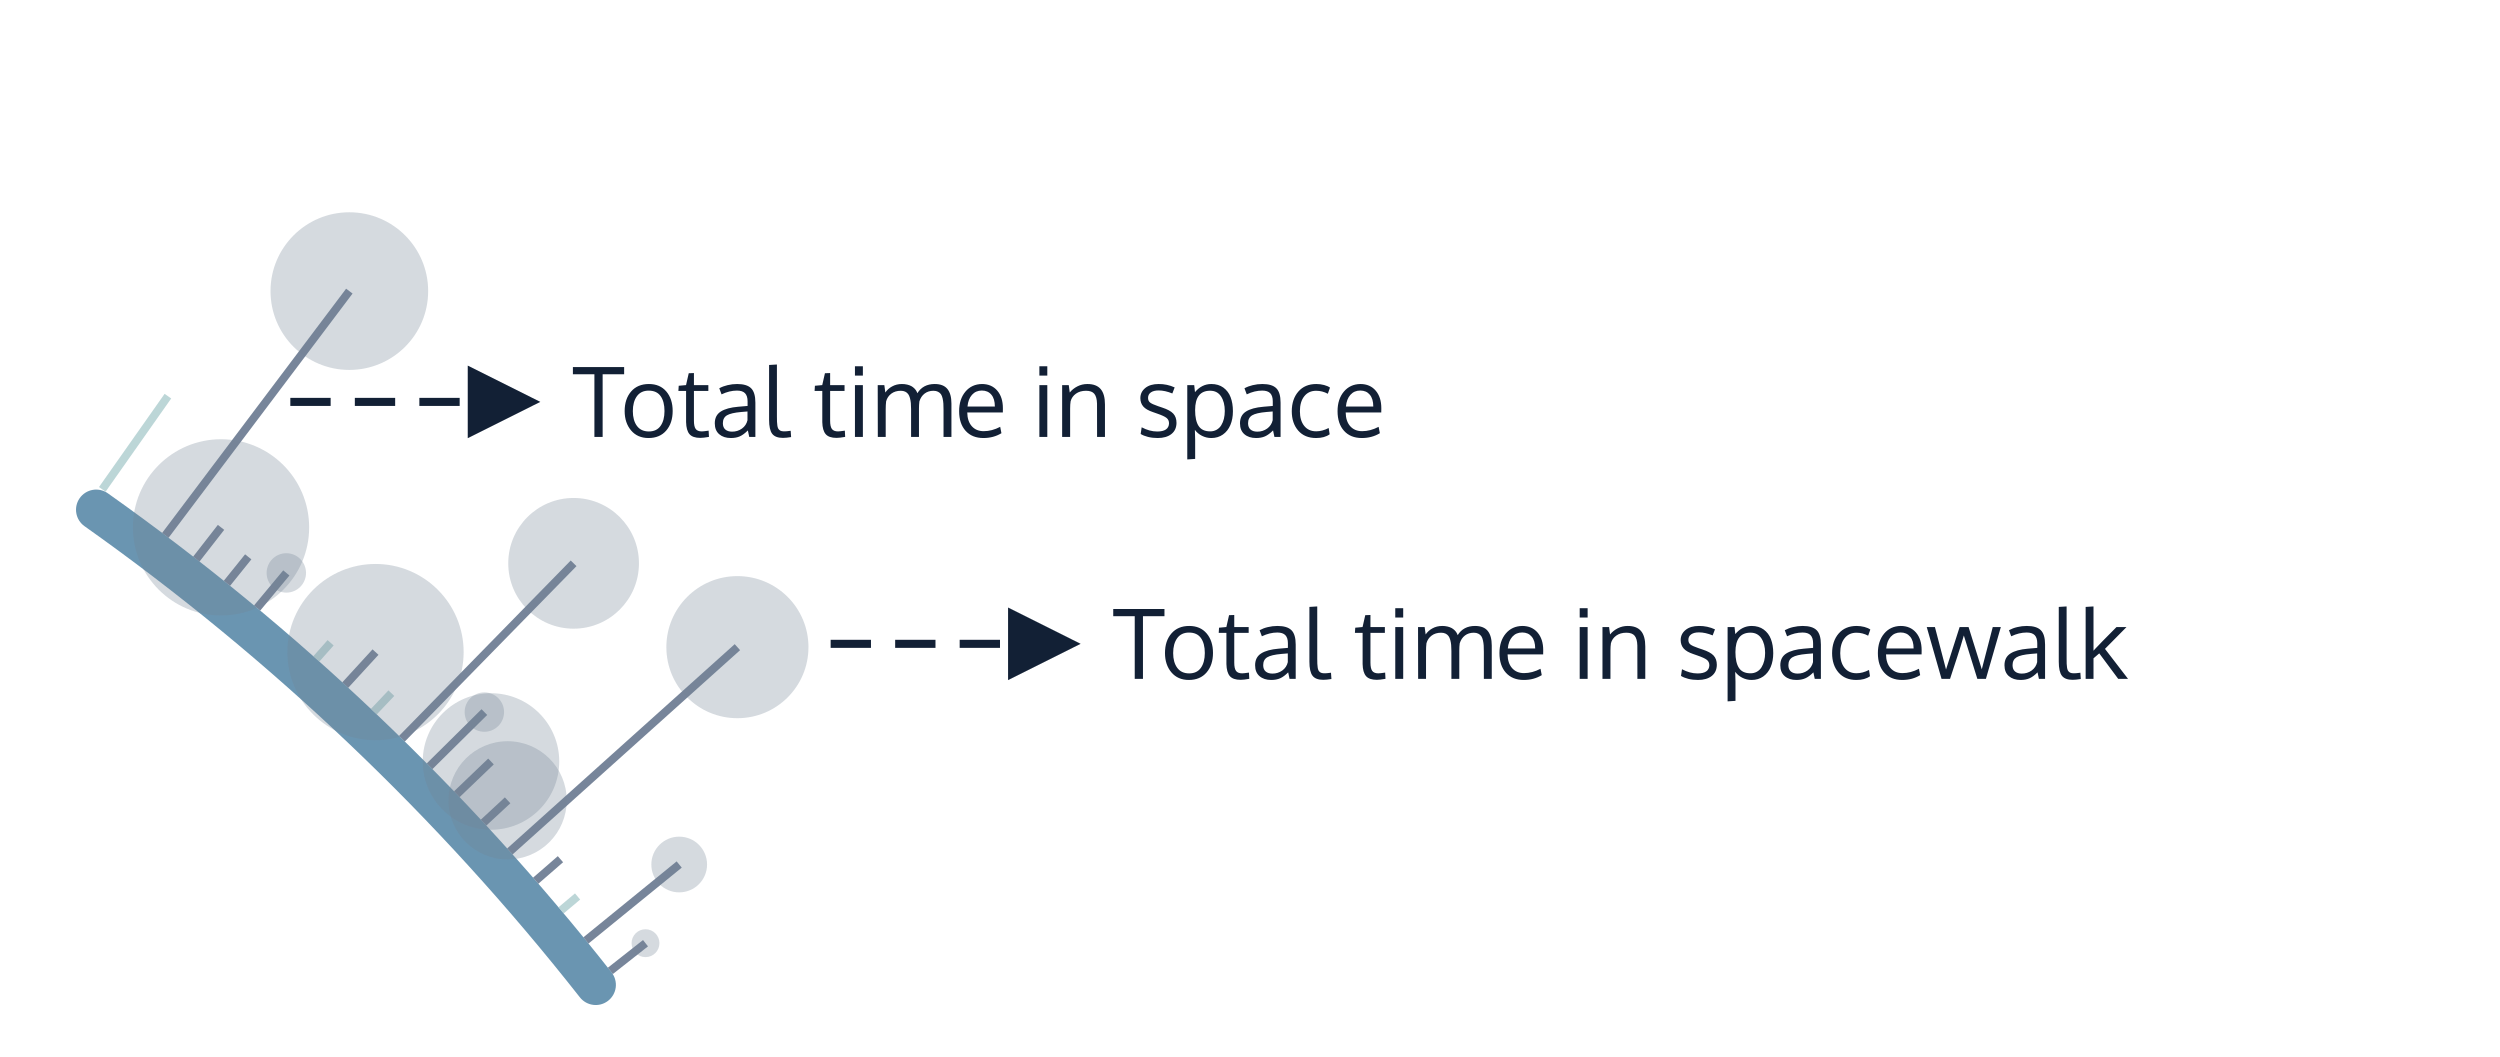
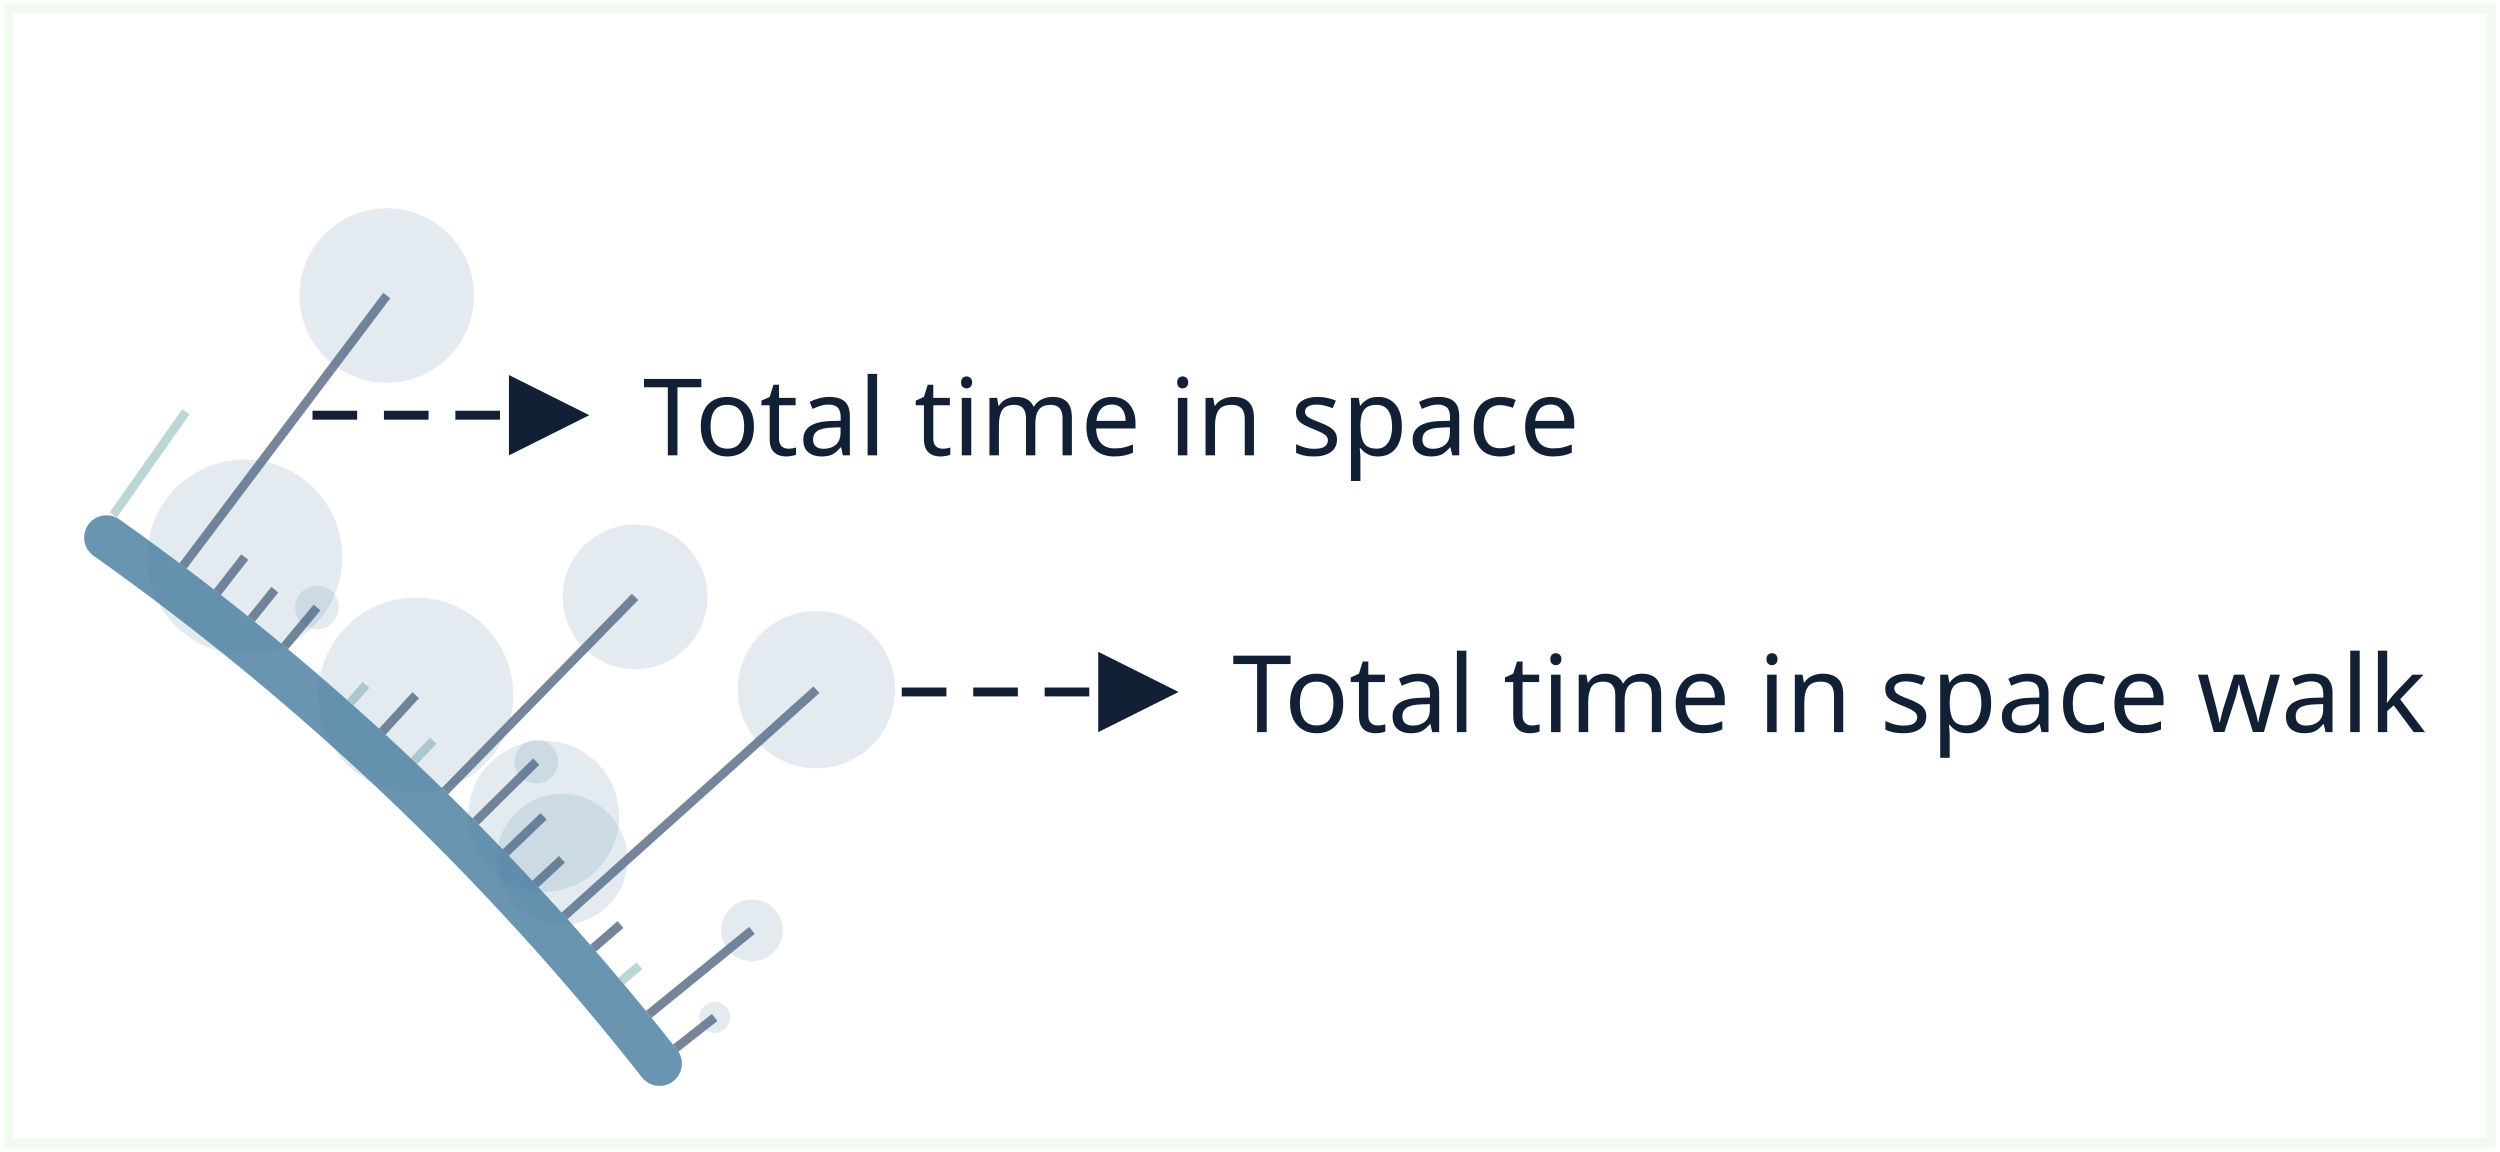
- <svg xmlns="http://www.w3.org/2000/svg" width="310" height="131">
+ <svg xmlns="http://www.w3.org/2000/svg" width="280" height="129">
  <g fill="none" fill-rule="evenodd">
+     <path stroke="#F1FAEE" d="M1 1h278v127H1z" />
+     <g fill="#122035">
+       <text font-family="Oxygen-Regular, Oxygen" font-size="12" transform="translate(101 70)">
+         <tspan x="37" y="12">Total time in space walk</tspan>
+       </text>
+       <path fill-rule="nonzero" d="M123 73l9 4.5-9 4.5v-9zm-17 4v1h-5v-1h5zm8 0v1h-5v-1h5zm8 0v1h-5v-1h5z" />
+     </g>
+     <g fill="#122035">
+       <text font-family="Oxygen-Regular, Oxygen" font-size="12" transform="translate(35 39)">
+         <tspan x="37" y="12">Total time in space</tspan>
+       </text>
+       <path fill-rule="nonzero" d="M57 42l9 4.5-9 4.5v-9zm-17 4v1h-5v-1h5zm8 0v1h-5v-1h5zm8 0v1h-5v-1h5z" />
+     </g>
    <g fill-rule="nonzero">
-       <path fill="#457B9D" fill-opacity=".8" d="M9.865 61.794a2.5 2.5 0 013.506-.626 300 300 0 0162.465 59.41 2.5 2.5 0 01-.449 3.533 2.5 2.5 0 01-3.481-.442 295 295 0 00-61.425-58.42 2.5 2.5 0 01-.616-3.455z" />
+       <path fill="#457B9D" fill-opacity=".8" d="M9.865 58.794a2.5 2.5 0 013.506-.626 300 300 0 0162.465 59.41 2.5 2.5 0 01-.449 3.533 2.5 2.5 0 01-3.481-.442 295 295 0 00-61.425-58.42 2.5 2.5 0 01-.616-3.455z" />
      <g fill="#000" stroke-opacity=".6">
-         <path stroke="#90BBBD" d="M12.683 60.682l8.136-11.558M16.617 63.5h0" />
-         <path stroke="#1D3557" d="M20.506 66.38l22.812-30.283M24.347 69.323l3.061-3.93M28.141 72.327l2.64-3.28M31.885 75.392l3.619-4.349M35.58 78.517h0" />
-         <path stroke="#90BBBD" d="M39.224 81.701l1.772-1.995" />
-         <path stroke="#1D3557" d="M42.816 84.944l3.748-4.086" />
-         <path stroke="#90BBBD" d="M46.355 88.244l2.172-2.292" />
-         <path stroke="#1D3557" d="M49.84 91.601l21.287-21.749M53.271 95.013l6.789-6.715M56.647 98.481l4.235-4.057M59.966 102.002l2.977-2.761M63.227 105.577l28.212-25.33M66.431 109.203l3.065-2.663" />
-         <path stroke="#90BBBD" d="M69.576 112.881l2.043-1.718" />
-         <path stroke="#1D3557" d="M72.661 116.609l11.56-9.41M75.686 120.387l4.356-3.431" />
+         <path stroke="#90BBBD" d="M12.683 57.682l8.136-11.558M16.617 60.5h0" />
+         <path stroke="#1D3557" d="M20.506 63.38l22.812-30.283M24.347 66.323l3.061-3.93M28.141 69.327l2.64-3.28M31.885 72.392l3.619-4.349M35.58 75.517h0" />
+         <path stroke="#90BBBD" d="M39.224 78.701l1.772-1.995" />
+         <path stroke="#1D3557" d="M42.816 81.944l3.748-4.086" />
+         <path stroke="#90BBBD" d="M46.355 85.244l2.172-2.292" />
+         <path stroke="#1D3557" d="M49.84 88.601l21.287-21.749M53.271 92.013l6.789-6.715M56.647 95.481l4.235-4.057M59.966 99.002l2.977-2.761M63.227 102.577l28.212-25.33M66.431 106.203l3.065-2.663" />
+         <path stroke="#90BBBD" d="M69.576 109.881l2.043-1.718" />
+         <path stroke="#1D3557" d="M72.661 113.609l11.56-9.41M75.686 117.387l4.356-3.431" />
      </g>
-       <g fill="#718493" fill-opacity=".3" transform="translate(16 26)">
+       <g fill="#457B9D" fill-opacity=".15" transform="translate(16 23)">
        <circle cx="27.318" cy="10.097" r="9.774" />
        <circle cx="11.408" cy="39.393" r="10.927" />
        <circle cx="19.504" cy="45.043" r="2.443" />
        <circle cx="30.564" cy="54.858" r="10.927" />
        <circle cx="55.127" cy="43.852" r="8.104" />
        <circle cx="44.06" cy="62.298" r="2.443" />
        <circle cx="44.882" cy="68.424" r="8.464" />
        <circle cx="46.943" cy="73.241" r="7.33" />
        <circle cx="75.439" cy="54.247" r="8.81" />
        <circle cx="68.221" cy="81.199" r="3.455" />
        <circle cx="64.042" cy="90.956" r="1.728" />
      </g>
    </g>
-     <g fill="#122035">
-       <path fill-rule="nonzero" d="M74.727 54.18v-7.769h2.666v-.896H71.04v.896h2.666v7.77h1.02zm5.684.135c.938 0 1.672-.31 2.203-.928.531-.62.797-1.427.797-2.423 0-.992-.262-1.798-.785-2.417-.524-.62-1.244-.929-2.162-.929-.934 0-1.668.309-2.203.926-.536.617-.803 1.426-.803 2.426 0 .98.267 1.783.8 2.408s1.25.937 2.153.937zm.047-.814c-.649 0-1.142-.23-1.48-.689-.337-.458-.506-1.069-.506-1.83 0-.774.168-1.391.503-1.852.336-.461.825-.692 1.465-.692.66 0 1.152.226 1.474.677.322.451.483 1.07.483 1.855 0 .773-.163 1.388-.489 1.845-.326.457-.81.686-1.45.686zm6.387.797c.246 0 .601-.041 1.066-.123l-.041-.774c-.43.063-.709.094-.838.094-.36 0-.613-.1-.762-.299-.148-.199-.222-.543-.222-1.031v-3.686h1.787v-.726h-1.787v-1.494l-.645.023-.334 1.47-.908.083-.041.644h.955v3.862c.016.687.156 1.185.422 1.494.266.309.715.463 1.348.463zm3.787.017c.422 0 .789-.068 1.101-.205.313-.136.647-.382 1.002-.738.055.29.112.559.17.809h.762v-4.254c0-.84-.177-1.435-.53-1.784-.354-.35-.931-.525-1.732-.525-.406 0-.805.048-1.198.144a4.013 4.013 0 00-1.017.383l.13.35c.081.224.132.36.152.406.644-.312 1.283-.468 1.916-.468.453 0 .785.109.996.328.21.218.316.554.316 1.008v.568l-.583.05c-.26.021-.454.038-.583.05-.937.078-1.655.275-2.153.591-.498.317-.747.803-.747 1.46 0 .59.182 1.041.548 1.356.365.314.848.471 1.45.471zm.146-.79c-.355 0-.635-.088-.838-.264-.203-.176-.304-.436-.304-.78 0-.449.167-.775.5-.978.335-.203.925-.342 1.773-.416.067-.004.208-.016.425-.035.217-.02.335-.03.354-.03v1.084c-.101.434-.329.779-.682 1.035a2.039 2.039 0 01-1.228.383zm6.305.773c.273 0 .611-.033 1.014-.1l-.053-.78c-.367.048-.613.071-.738.071-.153 0-.28-.01-.384-.032a.578.578 0 01-.267-.129.696.696 0 01-.17-.214 1.227 1.227 0 01-.093-.348 4.148 4.148 0 01-.044-.472 18.32 18.32 0 01-.01-.639v-6.457l-.972.059v6.785c0 .832.13 1.416.39 1.752.26.336.702.504 1.327.504zm6.65 0c.246 0 .602-.041 1.067-.123l-.041-.774c-.43.063-.71.094-.838.094-.36 0-.613-.1-.762-.299-.148-.199-.223-.543-.223-1.031v-3.686h1.788v-.726h-1.788v-1.494l-.644.023-.334 1.47-.908.083-.041.644h.955v3.862c.015.687.156 1.185.422 1.494.265.309.715.463 1.347.463zm3.264-7.723v-1.16h-.984v1.16h.984zm0 7.606v-6.428h-.984v6.428h.984zm2.83 0v-3.44c0-.351.018-.678.053-.978.11-.395.323-.711.641-.95.319-.238.712-.357 1.181-.357.211 0 .393.037.545.111a.973.973 0 01.366.3c.092.124.165.287.22.488.055.202.092.409.111.622.02.212.03.463.03.752v3.452h.978v-3.504c0-.32.018-.621.053-.903.129-.418.345-.742.647-.972.303-.23.67-.346 1.099-.346.219 0 .406.04.562.12.157.08.279.184.367.31.087.128.156.3.205.52.049.218.08.433.093.644.014.21.02.472.02.785v3.346h.98v-4.137c0-.8-.168-1.405-.502-1.814-.334-.408-.858-.612-1.573-.612-.965 0-1.681.381-2.15 1.143a1.504 1.504 0 00-.393-.618 1.642 1.642 0 00-.36-.267 2.054 2.054 0 00-.504-.185 2.792 2.792 0 00-.66-.073c-.456 0-.864.102-1.224.305a2.36 2.36 0 00-.832.75l-.123-.92h-.82l.012 6.428h.978zm12.117.134c.836 0 1.58-.199 2.233-.597l-.153-.791c-.683.36-1.365.539-2.045.539-.617 0-1.108-.204-1.473-.612-.365-.409-.554-.978-.566-1.708h4.412l.003-.27.002-.086.001-.172c0-.91-.233-1.638-.7-2.182-.467-.545-1.099-.818-1.895-.818-.848.012-1.532.327-2.051.946-.52.62-.78 1.427-.78 2.423 0 1.032.27 1.844.806 2.438.537.594 1.273.89 2.206.89zm1.418-3.908h-3.392c.054-.613.24-1.096.556-1.45.317-.353.725-.53 1.225-.53.5 0 .892.172 1.178.515.289.34.433.829.433 1.465zm6.504-3.832v-1.16h-.984v1.16h.984zm0 7.606v-6.428h-.984v6.428h.984zm2.83 0v-3.516c0-.34.02-.64.059-.902.101-.387.32-.701.656-.944.336-.242.756-.363 1.26-.363.48 0 .823.127 1.028.38.205.255.316.655.331 1.202.004.169.006 1.351.006 3.547v.596h.979v-4.02c0-.863-.178-1.503-.534-1.919-.355-.416-.904-.624-1.646-.624-.442 0-.853.097-1.234.29-.38.194-.698.448-.952.765l-.123-.92h-.82v6.428h.99zm10.858.134c.71 0 1.275-.163 1.693-.489.418-.326.63-.786.639-1.38 0-.488-.135-.876-.405-1.163-.27-.287-.728-.536-1.377-.747a13.542 13.542 0 01-.486-.164c-.504-.172-.84-.324-1.008-.457-.168-.133-.252-.324-.252-.574 0-.293.117-.52.349-.683.232-.162.554-.243.964-.243.527 0 1.094.125 1.699.375l.287-.75a4.607 4.607 0 00-1.986-.422c-.703 0-1.257.166-1.661.498-.405.332-.607.75-.607 1.254.004.414.126.76.366 1.037.24.278.642.51 1.205.697l.486.17c.594.204.992.387 1.195.551.203.164.305.389.305.674-.027.672-.518 1.008-1.47 1.008-.63 0-1.27-.174-1.923-.522l-.123.827c.23.148.53.269.9.363.369.094.772.14 1.21.14zm3.668 2.655l.978-.065v-2.373c0-.398-.012-.808-.035-1.23.219.304.51.55.873.735.363.186.752.278 1.166.278.547 0 1.024-.143 1.433-.43.408-.287.717-.68.928-1.178.211-.498.317-1.067.317-1.708 0-.668-.097-1.252-.29-1.752a2.57 2.57 0 00-.9-1.19c-.406-.292-.902-.439-1.488-.439-.789 0-1.465.336-2.027 1.008l-.094-.873h-.861v9.217zm2.847-3.48c-.668 0-1.147-.221-1.438-.663-.291-.441-.437-1.098-.437-1.969 0-1.605.621-2.408 1.864-2.408.593 0 1.044.236 1.353.706.309.47.463 1.073.463 1.808 0 .348-.037.67-.111.97a2.798 2.798 0 01-.329.8 1.59 1.59 0 01-.568.553 1.57 1.57 0 01-.797.202zm5.687.825c.422 0 .789-.068 1.101-.205.313-.136.647-.382 1.002-.738.055.29.112.559.17.809h.762v-4.254c0-.84-.177-1.435-.53-1.784-.354-.35-.93-.525-1.732-.525-.406 0-.805.048-1.198.144a4.013 4.013 0 00-1.017.383l.13.35c.081.224.132.36.152.406.644-.312 1.283-.468 1.916-.468.453 0 .785.109.996.328.21.218.316.554.316 1.008v.568a78.75 78.75 0 01-.583.05c-.26.021-.454.038-.583.05-.937.078-1.655.275-2.153.591-.498.317-.747.803-.747 1.46 0 .59.182 1.041.548 1.356.365.314.848.471 1.45.471zm.146-.79c-.355 0-.634-.088-.838-.264-.203-.176-.304-.436-.304-.78 0-.449.167-.775.5-.978.335-.203.926-.342 1.773-.416.067-.004.208-.016.425-.035.217-.02.335-.03.355-.03v1.084c-.102.434-.33.779-.683 1.035a2.039 2.039 0 01-1.228.383zm7.295.79c.696 0 1.256-.154 1.682-.462l-.123-.78c-.527.274-1.043.41-1.547.41-.633 0-1.128-.223-1.485-.67-.358-.448-.536-1.054-.536-1.82 0-.785.18-1.404.542-1.857.36-.453.852-.68 1.473-.68.508 0 .99.123 1.447.37l.27-.763c-.18-.132-.425-.24-.735-.322a3.758 3.758 0 00-.964-.123c-.942 0-1.683.312-2.224.935-.54.623-.813 1.434-.817 2.434 0 .992.266 1.795.8 2.408.533.614 1.272.92 2.217.92zm5.672 0c.836 0 1.58-.199 2.233-.597l-.153-.791c-.683.36-1.365.539-2.045.539-.617 0-1.108-.204-1.473-.612-.366-.409-.554-.978-.566-1.709h4.412l.003-.269.002-.086.001-.172c0-.91-.233-1.638-.7-2.182-.467-.545-1.099-.818-1.895-.818-.848.012-1.532.327-2.051.946-.52.62-.78 1.427-.78 2.423 0 1.032.269 1.844.806 2.438.537.594 1.273.89 2.206.89zm1.418-3.908h-3.392c.054-.613.24-1.096.556-1.45.317-.353.725-.53 1.225-.53.5 0 .892.172 1.178.515.289.34.433.828.433 1.465z" />
-       <path d="M58 54.333l9-4.5-9-4.5v9zm-6-4h5v-1.001h-5v1.001zm-8 0h5v-1.001h-5v1.001zm-8 0h5v-1.001h-5v1.001z" />
-     </g>
-     <g fill="#122035">
-       <path fill-rule="nonzero" d="M141.727 84.18v-7.769h2.666v-.896h-6.352v.896h2.666v7.77h1.02zm5.684.135c.938 0 1.672-.31 2.203-.928.531-.62.797-1.427.797-2.423 0-.992-.262-1.798-.785-2.417-.524-.62-1.244-.929-2.162-.929-.934 0-1.668.309-2.203.926-.536.617-.803 1.426-.803 2.426 0 .98.267 1.783.8 2.408s1.25.937 2.153.937zm.047-.814c-.649 0-1.142-.23-1.48-.689-.337-.458-.506-1.069-.506-1.83 0-.774.168-1.391.503-1.852.336-.461.825-.692 1.465-.692.66 0 1.152.226 1.474.677.322.451.483 1.07.483 1.855 0 .773-.163 1.388-.489 1.845-.326.457-.81.686-1.45.686zm6.387.797c.246 0 .601-.041 1.066-.123l-.041-.774c-.43.063-.709.094-.838.094-.36 0-.613-.1-.762-.299-.148-.199-.222-.543-.222-1.031v-3.686h1.787v-.726h-1.787v-1.494l-.645.023-.334 1.47-.908.083-.041.644h.955v3.862c.016.687.156 1.185.422 1.494.266.309.715.463 1.348.463zm3.787.017c.422 0 .789-.068 1.101-.205.313-.136.647-.382 1.002-.738.055.29.112.559.17.809h.762v-4.254c0-.84-.177-1.435-.53-1.784-.354-.35-.931-.525-1.732-.525-.406 0-.805.048-1.198.144a4.013 4.013 0 00-1.017.383l.13.35c.081.224.132.36.152.406.644-.312 1.283-.468 1.916-.468.453 0 .785.109.996.328.21.218.316.554.316 1.008v.568l-.583.05c-.26.021-.454.038-.583.05-.937.078-1.655.275-2.153.591-.498.317-.747.803-.747 1.46 0 .59.182 1.041.548 1.356.365.314.848.471 1.45.471zm.146-.79c-.355 0-.635-.088-.838-.264-.203-.176-.304-.436-.304-.78 0-.449.167-.775.5-.978.335-.203.925-.342 1.773-.416.067-.004.208-.016.425-.035.217-.02.335-.03.354-.03v1.084c-.101.434-.329.779-.682 1.035a2.039 2.039 0 01-1.228.383zm6.305.773c.273 0 .611-.033 1.014-.1l-.053-.78c-.367.048-.613.071-.738.071-.153 0-.28-.01-.384-.032a.578.578 0 01-.267-.129.696.696 0 01-.17-.214 1.227 1.227 0 01-.093-.348 4.148 4.148 0 01-.044-.472 18.32 18.32 0 01-.01-.639v-6.457l-.972.059v6.785c0 .832.13 1.416.39 1.752.26.336.702.504 1.327.504zm6.65 0c.246 0 .602-.041 1.067-.123l-.041-.774c-.43.063-.71.094-.838.094-.36 0-.613-.1-.762-.299-.148-.199-.223-.543-.223-1.031v-3.686h1.788v-.726h-1.788v-1.494l-.644.023-.334 1.47-.908.083-.041.644h.955v3.862c.015.687.156 1.185.422 1.494.265.309.715.463 1.347.463zm3.264-7.723v-1.16h-.984v1.16h.984zm0 7.606v-6.428h-.984v6.428h.984zm2.83 0v-3.44c0-.351.018-.678.053-.978.11-.395.323-.711.641-.95.319-.238.712-.357 1.181-.357.211 0 .393.037.545.111a.973.973 0 01.366.3c.092.124.165.287.22.488.055.202.092.409.111.622.02.212.03.463.03.752v3.452h.978v-3.504c0-.32.018-.621.053-.903.129-.418.345-.742.647-.972.303-.23.67-.346 1.099-.346.219 0 .406.04.562.12.157.08.279.184.367.31.087.128.156.3.205.52.049.218.08.433.093.644.014.21.02.472.02.785v3.346h.98v-4.137c0-.8-.168-1.405-.502-1.814-.334-.408-.858-.612-1.573-.612-.965 0-1.681.381-2.15 1.143a1.504 1.504 0 00-.393-.618 1.642 1.642 0 00-.36-.267 2.054 2.054 0 00-.504-.185 2.792 2.792 0 00-.66-.073c-.456 0-.864.102-1.224.305a2.36 2.36 0 00-.832.75l-.123-.92h-.82l.012 6.428h.978zm12.117.134c.836 0 1.58-.199 2.233-.597l-.153-.791c-.683.36-1.365.539-2.045.539-.617 0-1.108-.204-1.473-.612-.365-.409-.554-.978-.566-1.708h4.412l.003-.27.002-.086.001-.172c0-.91-.233-1.638-.7-2.182-.467-.545-1.099-.818-1.895-.818-.848.012-1.532.327-2.051.946-.52.62-.78 1.427-.78 2.423 0 1.032.27 1.844.806 2.438.537.594 1.273.89 2.206.89zm1.418-3.908h-3.392c.054-.613.24-1.096.556-1.45.317-.353.725-.53 1.225-.53.5 0 .892.172 1.178.515.289.34.433.829.433 1.465zm6.504-3.832v-1.16h-.984v1.16h.984zm0 7.606v-6.428h-.984v6.428h.984zm2.83 0v-3.516c0-.34.02-.64.059-.902.101-.387.32-.701.656-.944.336-.242.756-.363 1.26-.363.48 0 .823.127 1.028.38.205.255.316.655.331 1.202.004.169.006 1.351.006 3.547v.596h.979v-4.02c0-.863-.178-1.503-.534-1.919-.355-.416-.904-.624-1.646-.624-.442 0-.853.097-1.234.29-.38.194-.698.448-.952.765l-.123-.92h-.82v6.428h.99zm10.858.134c.71 0 1.275-.163 1.693-.489.418-.326.63-.786.639-1.38 0-.488-.135-.876-.405-1.163-.27-.287-.728-.536-1.377-.747a13.542 13.542 0 01-.486-.164c-.504-.172-.84-.324-1.008-.457-.168-.133-.252-.324-.252-.574 0-.293.117-.52.349-.683.232-.162.554-.243.964-.243.527 0 1.094.125 1.699.375l.287-.75a4.607 4.607 0 00-1.986-.422c-.703 0-1.257.166-1.661.498-.405.332-.607.75-.607 1.254.004.414.126.76.366 1.037.24.278.642.51 1.205.697l.486.17c.594.204.992.387 1.195.551.203.164.305.389.305.674-.027.672-.518 1.008-1.47 1.008-.63 0-1.27-.174-1.923-.522l-.123.827c.23.148.53.269.9.363.369.094.772.14 1.21.14zm3.668 2.655l.978-.065v-2.373c0-.398-.012-.808-.035-1.23.219.304.51.55.873.735.363.186.752.278 1.166.278.547 0 1.024-.143 1.433-.43.408-.287.717-.68.928-1.178.211-.498.317-1.067.317-1.708 0-.668-.097-1.252-.29-1.752a2.57 2.57 0 00-.9-1.19c-.406-.292-.902-.439-1.488-.439-.789 0-1.465.336-2.027 1.008l-.094-.873h-.861v9.217zm2.847-3.48c-.668 0-1.147-.221-1.438-.663-.291-.441-.437-1.098-.437-1.969 0-1.605.621-2.408 1.864-2.408.593 0 1.044.236 1.353.706.309.47.463 1.073.463 1.808 0 .348-.037.67-.111.97a2.798 2.798 0 01-.329.8 1.59 1.59 0 01-.568.553 1.57 1.57 0 01-.797.202zm5.687.825c.422 0 .789-.068 1.101-.205.313-.136.647-.382 1.002-.738.055.29.112.559.17.809h.762v-4.254c0-.84-.177-1.435-.53-1.784-.354-.35-.93-.525-1.732-.525-.406 0-.805.048-1.198.144a4.013 4.013 0 00-1.017.383l.13.35c.081.224.132.36.152.406.644-.312 1.283-.468 1.916-.468.453 0 .785.109.996.328.21.218.316.554.316 1.008v.568a78.75 78.75 0 01-.583.05c-.26.021-.454.038-.583.05-.937.078-1.655.275-2.153.591-.498.317-.747.803-.747 1.46 0 .59.182 1.041.548 1.356.365.314.848.471 1.45.471zm.146-.79c-.355 0-.634-.088-.838-.264-.203-.176-.304-.436-.304-.78 0-.449.167-.775.5-.978.335-.203.926-.342 1.773-.416.067-.004.208-.016.425-.035.217-.02.335-.03.355-.03v1.084c-.102.434-.33.779-.683 1.035a2.039 2.039 0 01-1.228.383zm7.295.79c.696 0 1.256-.154 1.682-.462l-.123-.78c-.527.274-1.043.41-1.547.41-.633 0-1.128-.223-1.485-.67-.358-.448-.536-1.054-.536-1.82 0-.785.18-1.404.542-1.857.36-.453.852-.68 1.473-.68.508 0 .99.123 1.447.37l.27-.763c-.18-.132-.425-.24-.735-.322a3.758 3.758 0 00-.964-.123c-.942 0-1.683.312-2.224.935-.54.623-.813 1.434-.817 2.434 0 .992.266 1.795.8 2.409.533.613 1.272.92 2.217.92zm5.672 0c.836 0 1.58-.199 2.233-.597l-.153-.791c-.683.36-1.365.539-2.045.539-.617 0-1.108-.204-1.473-.612-.366-.409-.554-.978-.566-1.708h4.412l.003-.27.002-.086.001-.172c0-.91-.233-1.638-.7-2.182-.467-.545-1.099-.818-1.895-.818-.848.012-1.532.327-2.051.946-.52.62-.78 1.427-.78 2.423 0 1.032.269 1.844.806 2.438.537.594 1.273.89 2.206.89zm1.418-3.908h-3.392c.054-.613.24-1.096.556-1.45.317-.353.725-.53 1.225-.53.5 0 .892.172 1.178.515.289.34.433.829.433 1.465zm4.518 3.774c.097-.301.24-.737.427-1.307.188-.57.34-1.035.457-1.395.118-.359.254-.789.41-1.289.157-.5.296-.964.417-1.394.215.707.773 2.502 1.675 5.385h1.061l1.852-6.428h-1.002l-1.36 5.244c-.164-.55-.71-2.299-1.64-5.244h-1.108a529.695 529.695 0 00-1.687 5.262l-1.377-5.262h-1.014l1.834 6.428h1.055zm8.748.134c.422 0 .789-.068 1.101-.205.313-.136.647-.382 1.002-.738.055.29.111.559.17.809h.762v-4.254c0-.84-.177-1.435-.53-1.784-.354-.35-.931-.525-1.732-.525-.406 0-.806.048-1.198.144a4.013 4.013 0 00-1.017.383l.13.35c.081.224.132.36.151.406.645-.312 1.284-.468 1.916-.468.454 0 .786.109.997.328.21.218.316.554.316 1.008v.568a78.75 78.75 0 01-.583.05c-.26.021-.454.038-.583.05-.938.078-1.655.275-2.153.591-.498.317-.747.803-.747 1.46 0 .59.182 1.041.547 1.356.366.314.85.471 1.45.471zm.146-.79c-.355 0-.635-.088-.838-.264-.203-.176-.304-.436-.304-.78 0-.449.167-.775.5-.978.335-.203.925-.342 1.773-.416.066-.004.208-.016.425-.035.217-.02.335-.03.354-.03v1.084c-.101.434-.329.779-.682 1.035a2.039 2.039 0 01-1.228.383zm6.305.773c.273 0 .611-.033 1.013-.1l-.052-.78c-.367.048-.614.071-.739.071-.152 0-.28-.01-.383-.032a.578.578 0 01-.267-.129.696.696 0 01-.17-.214 1.227 1.227 0 01-.094-.348 4.148 4.148 0 01-.044-.472c-.005-.16-.008-.373-.008-.639v-6.457l-.973.059v6.785c0 .832.13 1.416.39 1.752.26.336.702.504 1.327.504zm2.59-.117v-2.55l.715-.614 2.35 3.164h1.218l-2.86-3.721 2.672-2.707h-1.242c-1.418 1.426-2.297 2.324-2.637 2.695a2.323 2.323 0 00-.11.123l-.044.05a1.57 1.57 0 01-.062.067v-5.49l-.973.059v8.924h.973z" />
-       <path d="M125 84.333l9-4.5-9-4.5v9zm-6-4h5v-1.001h-5v1.001zm-8 0h5v-1.001h-5v1.001zm-8 0h5v-1.001h-5v1.001z" />
-     </g>
  </g>
</svg>
